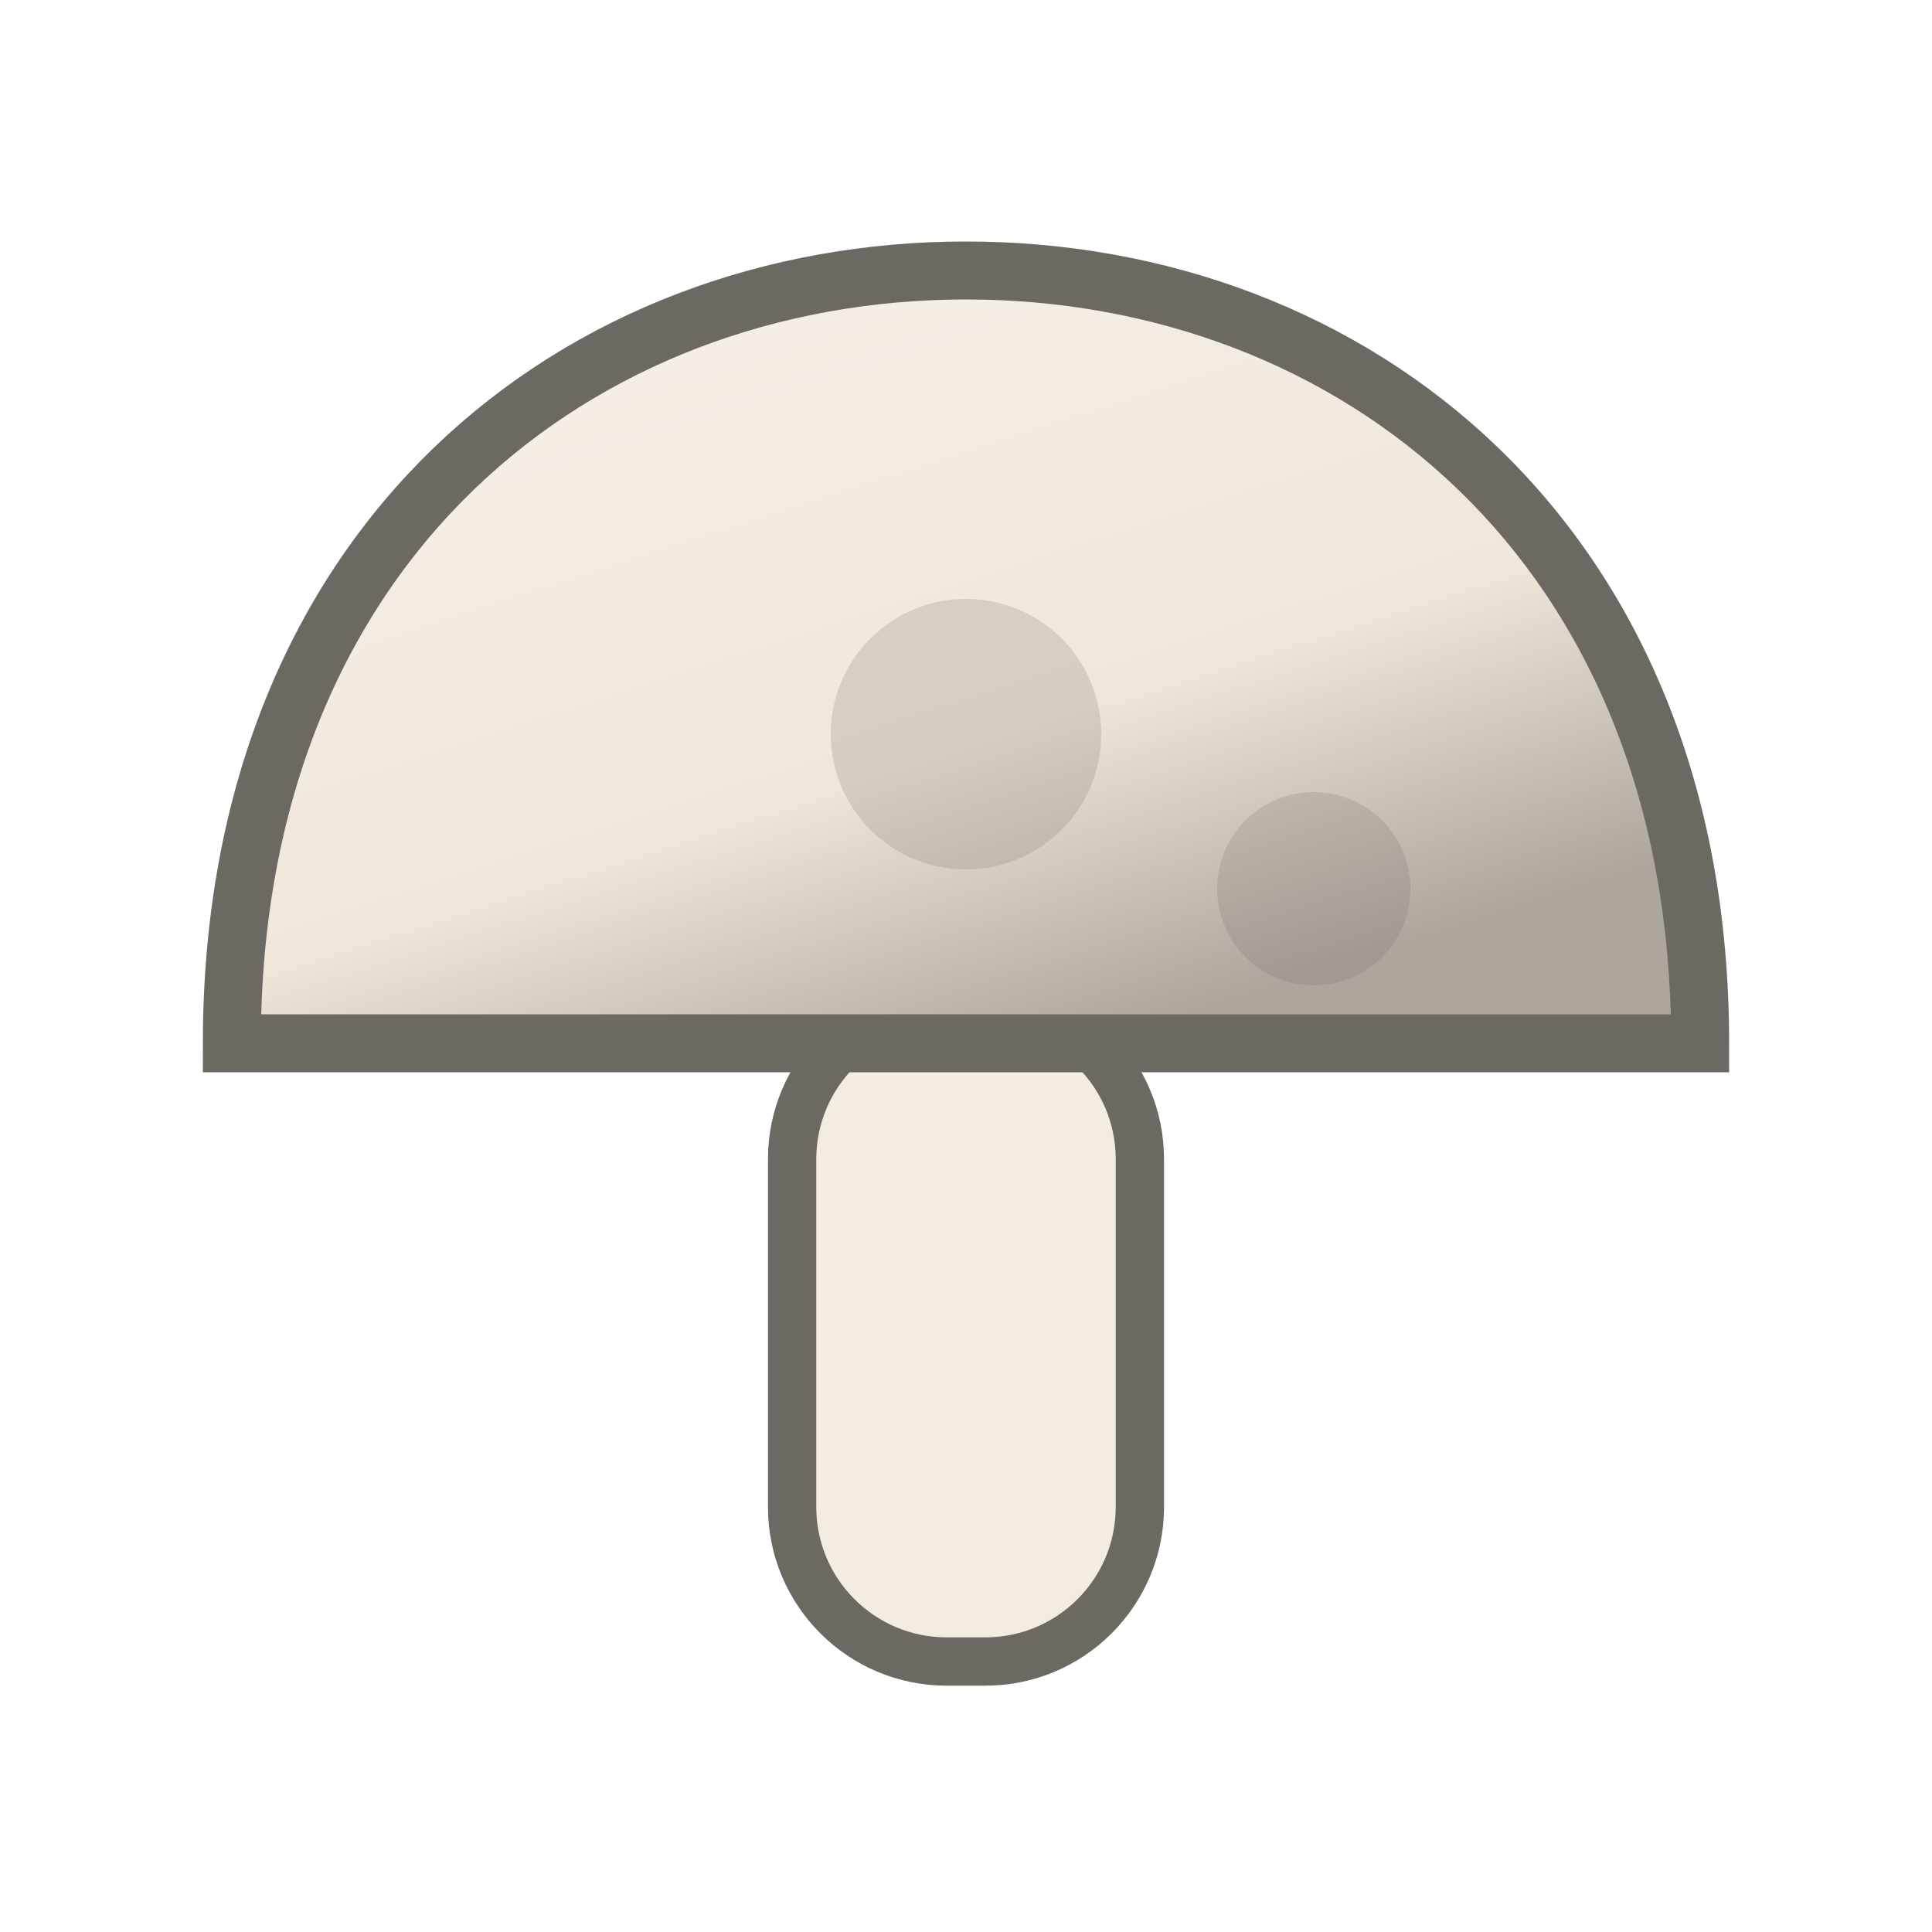
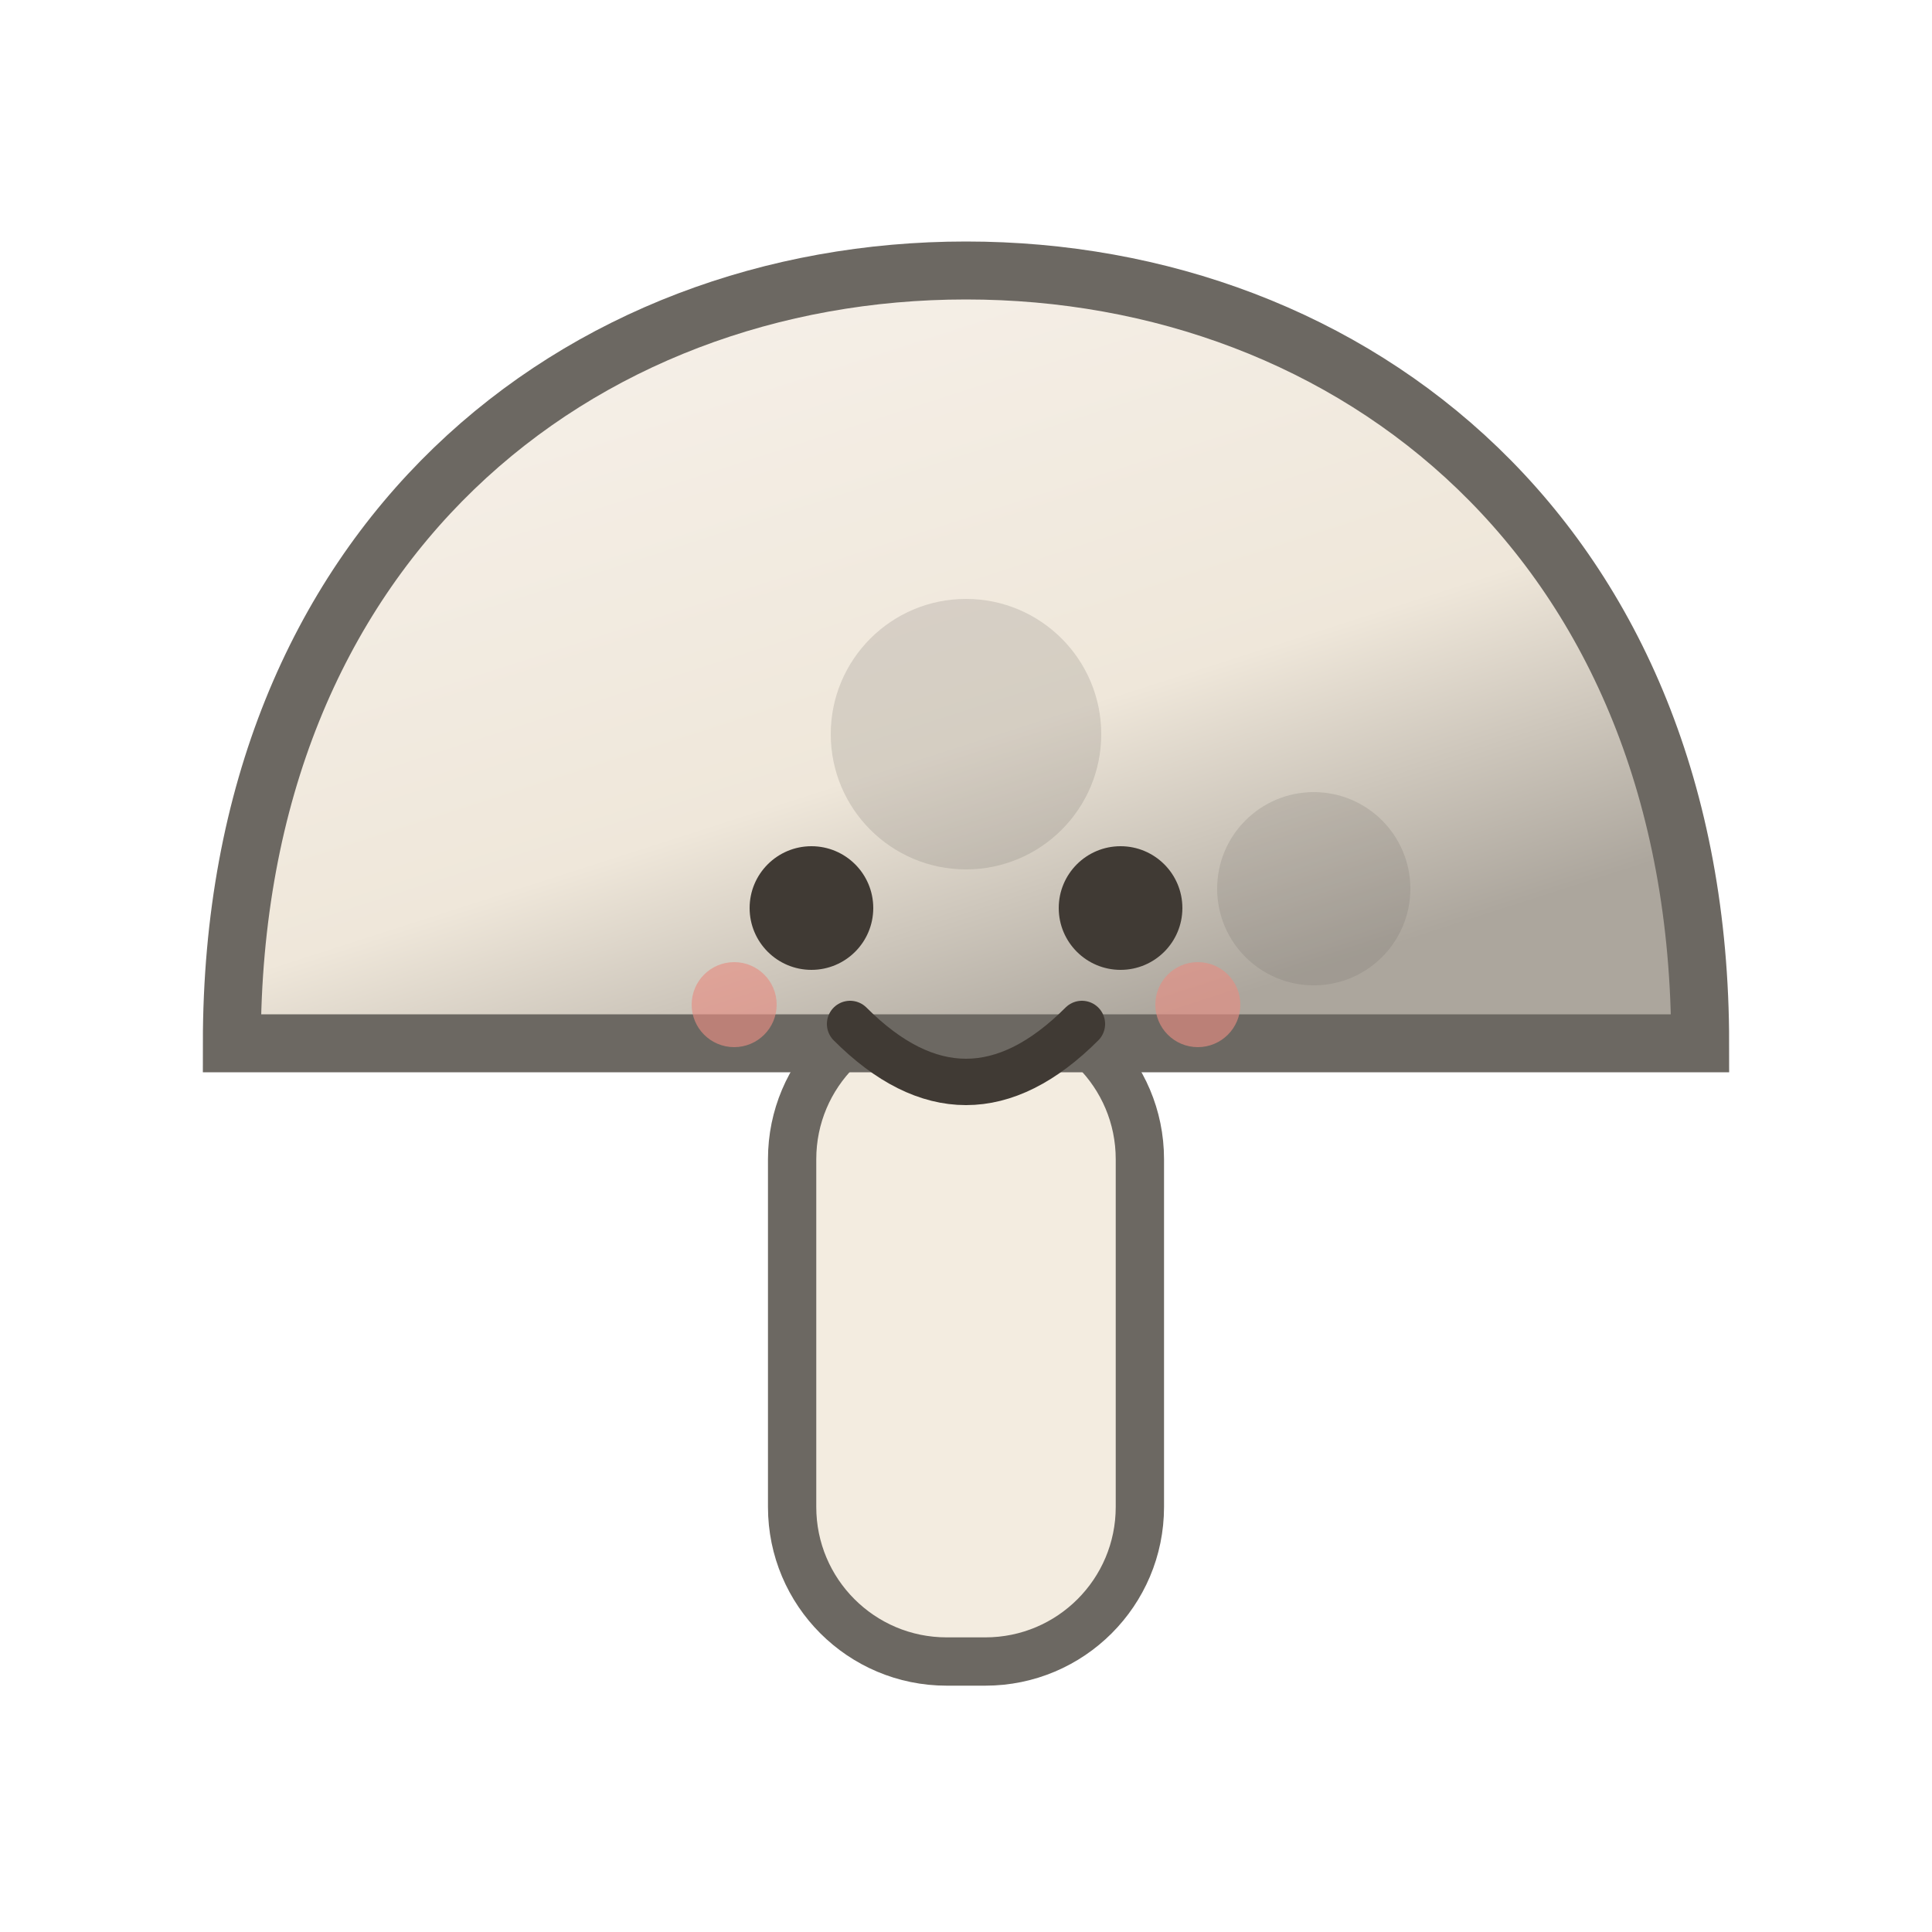
<svg xmlns="http://www.w3.org/2000/svg" viewBox="0 0 100 100" width="100" height="100" role="img" aria-label="胖胖白菇">
  <defs>
    <linearGradient id="msh_basic" x1="25%" y1="10%" x2="75%" y2="90%">
      <stop offset="0" stop-color="#f5efe7" />
      <stop offset="0.6" stop-color="#efe7da" />
      <stop offset="1" stop-color="#aca69d" />
    </linearGradient>
  </defs>
  <rect x="41" y="52" width="18" height="34" rx="8" fill="#f3ece0" stroke="#6c6862" stroke-width="2.5" />
  <path d="M12 54 C12 28 30 14 50 14 C70 14 88 28 88 54 Z" fill="url(#msh_basic)" stroke="#6c6862" stroke-width="3" />
  <circle cx="50" cy="38" r="7" fill="#6c6862" opacity=".2" />
  <circle cx="68" cy="46" r="5" fill="#6c6862" opacity=".2" />
+   <g fill="#403a34">
+     <circle cx="42" cy="47" r="3.2" />
+     <circle cx="58" cy="47" r="3.2" />
+   </g>
+   <path d="M44 53 Q50 59 56 53" fill="none" stroke="#403a34" stroke-width="2.4" stroke-linecap="round" />
+   <circle cx="38" cy="52" r="2.2" fill="#e58d82" opacity=".65" />
+   <circle cx="62" cy="52" r="2.2" fill="#e58d82" opacity=".65" />
</svg>
